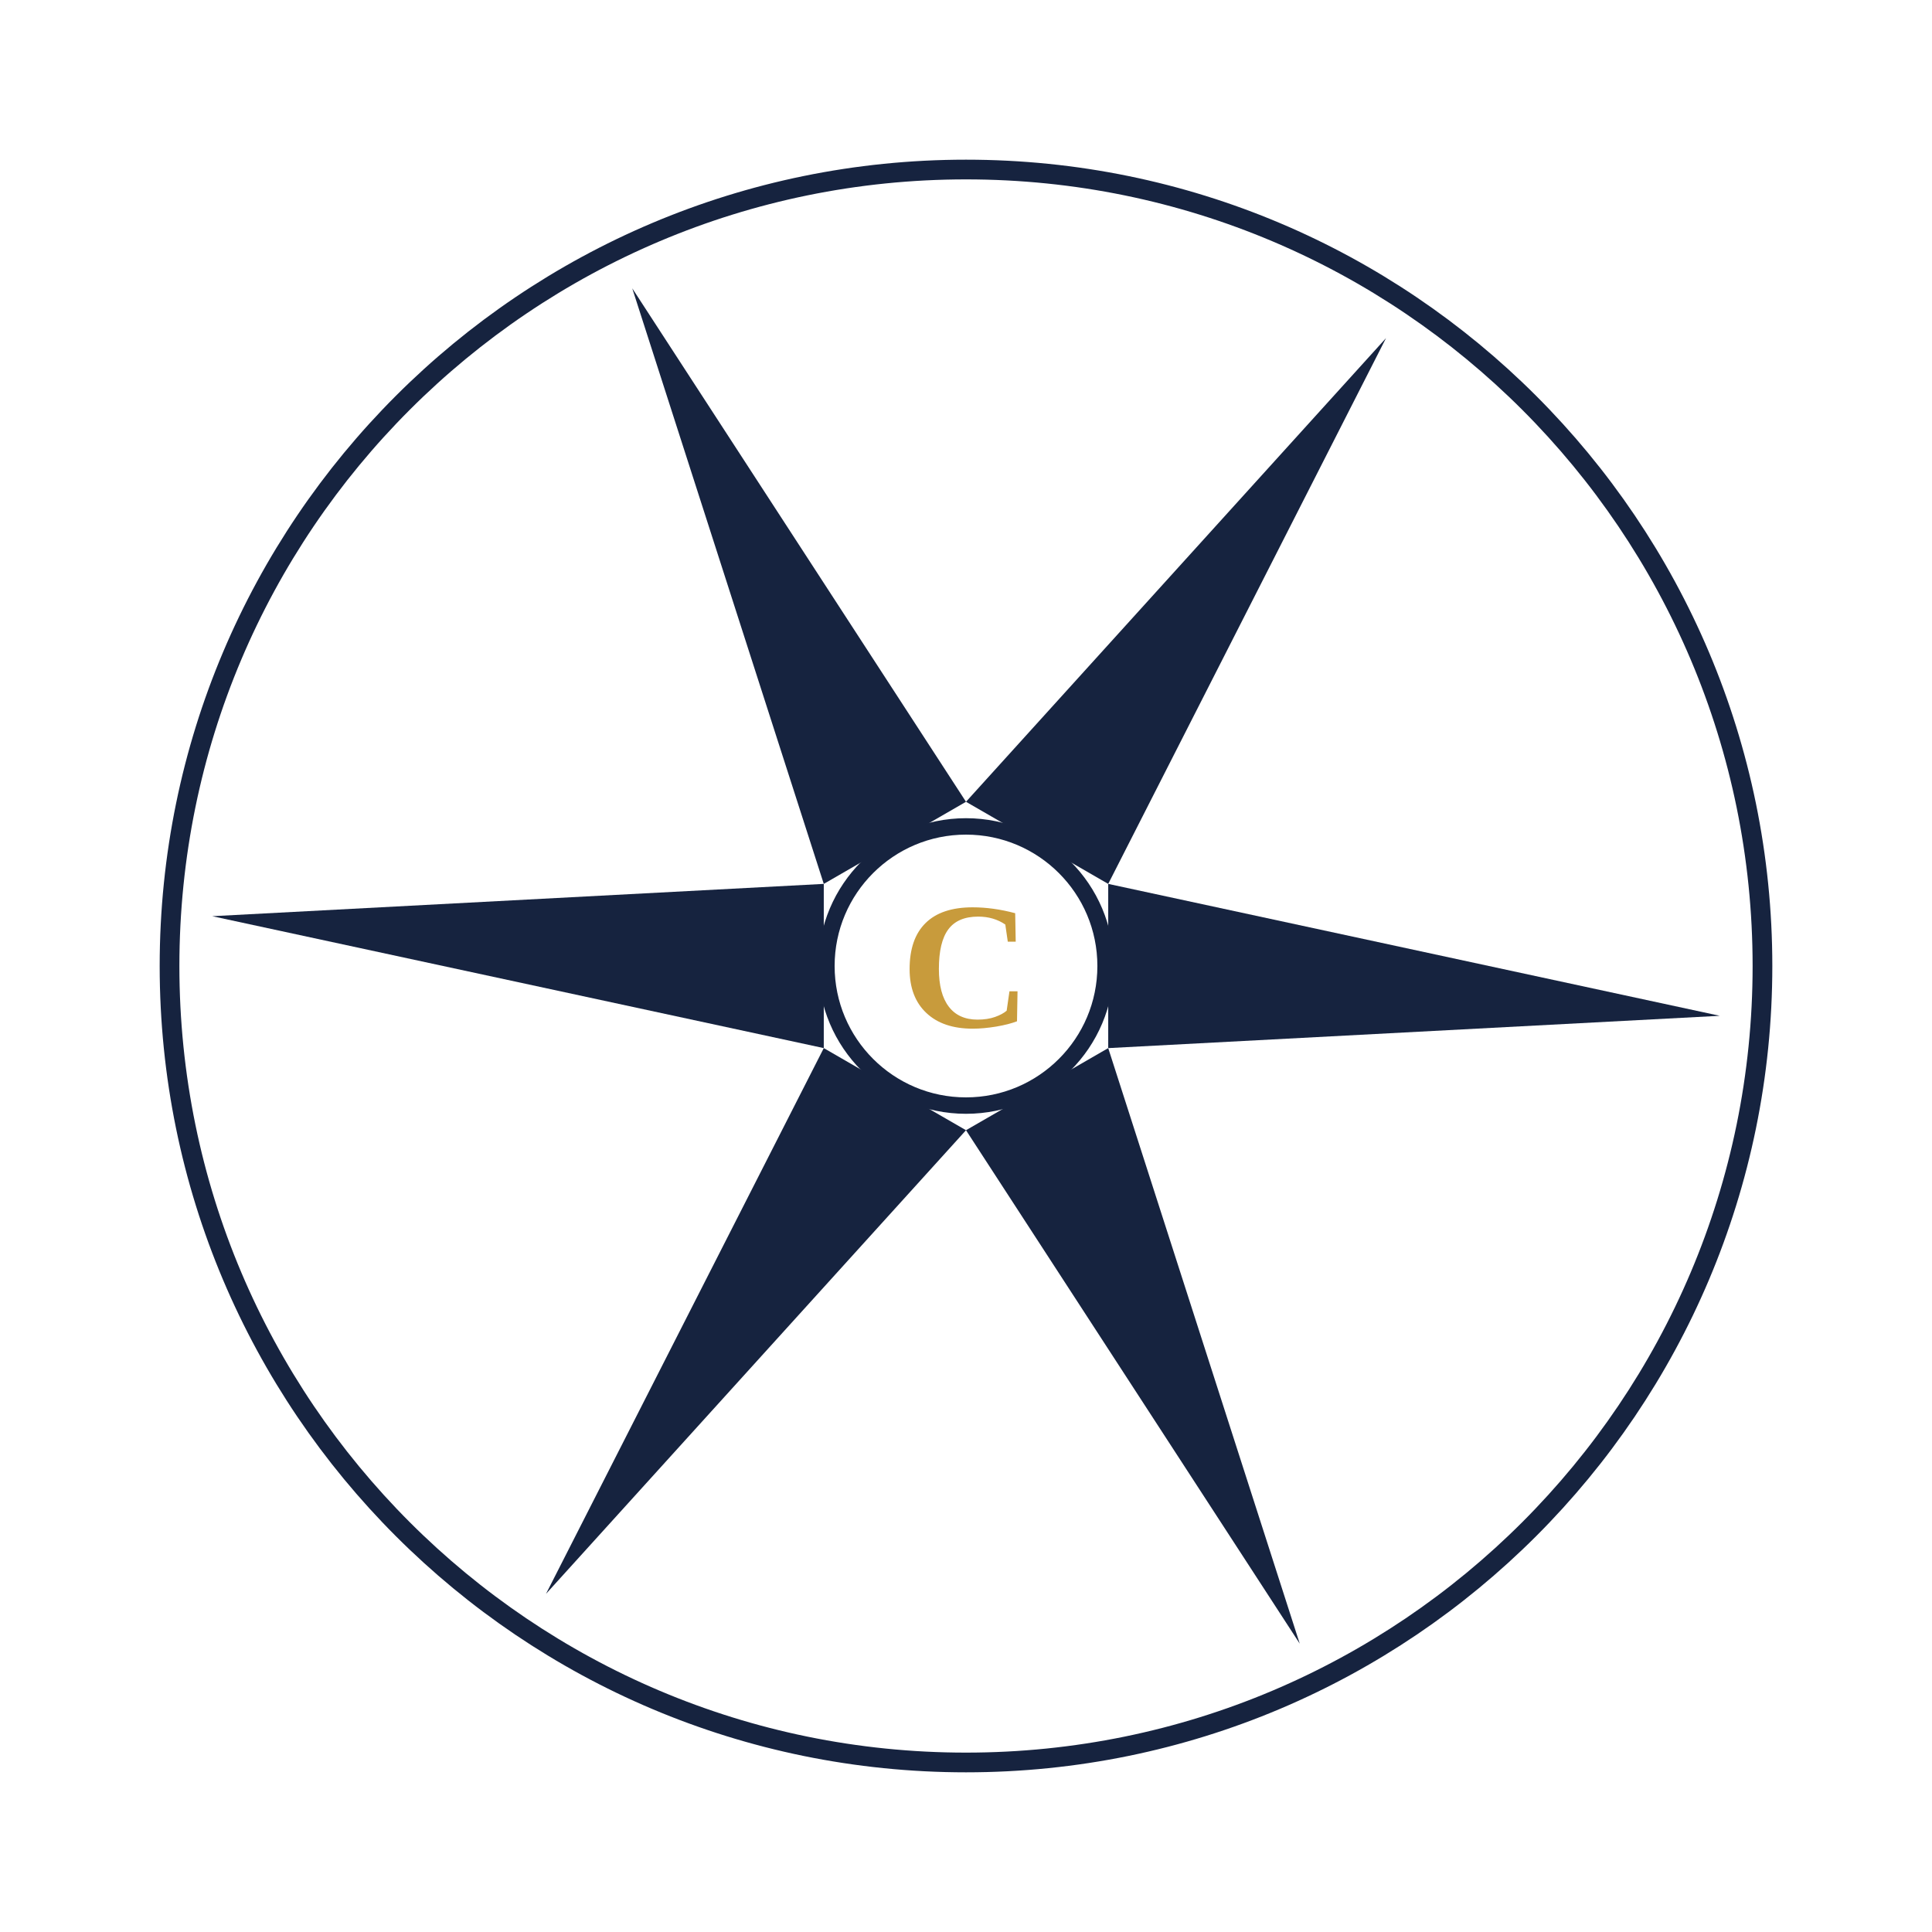
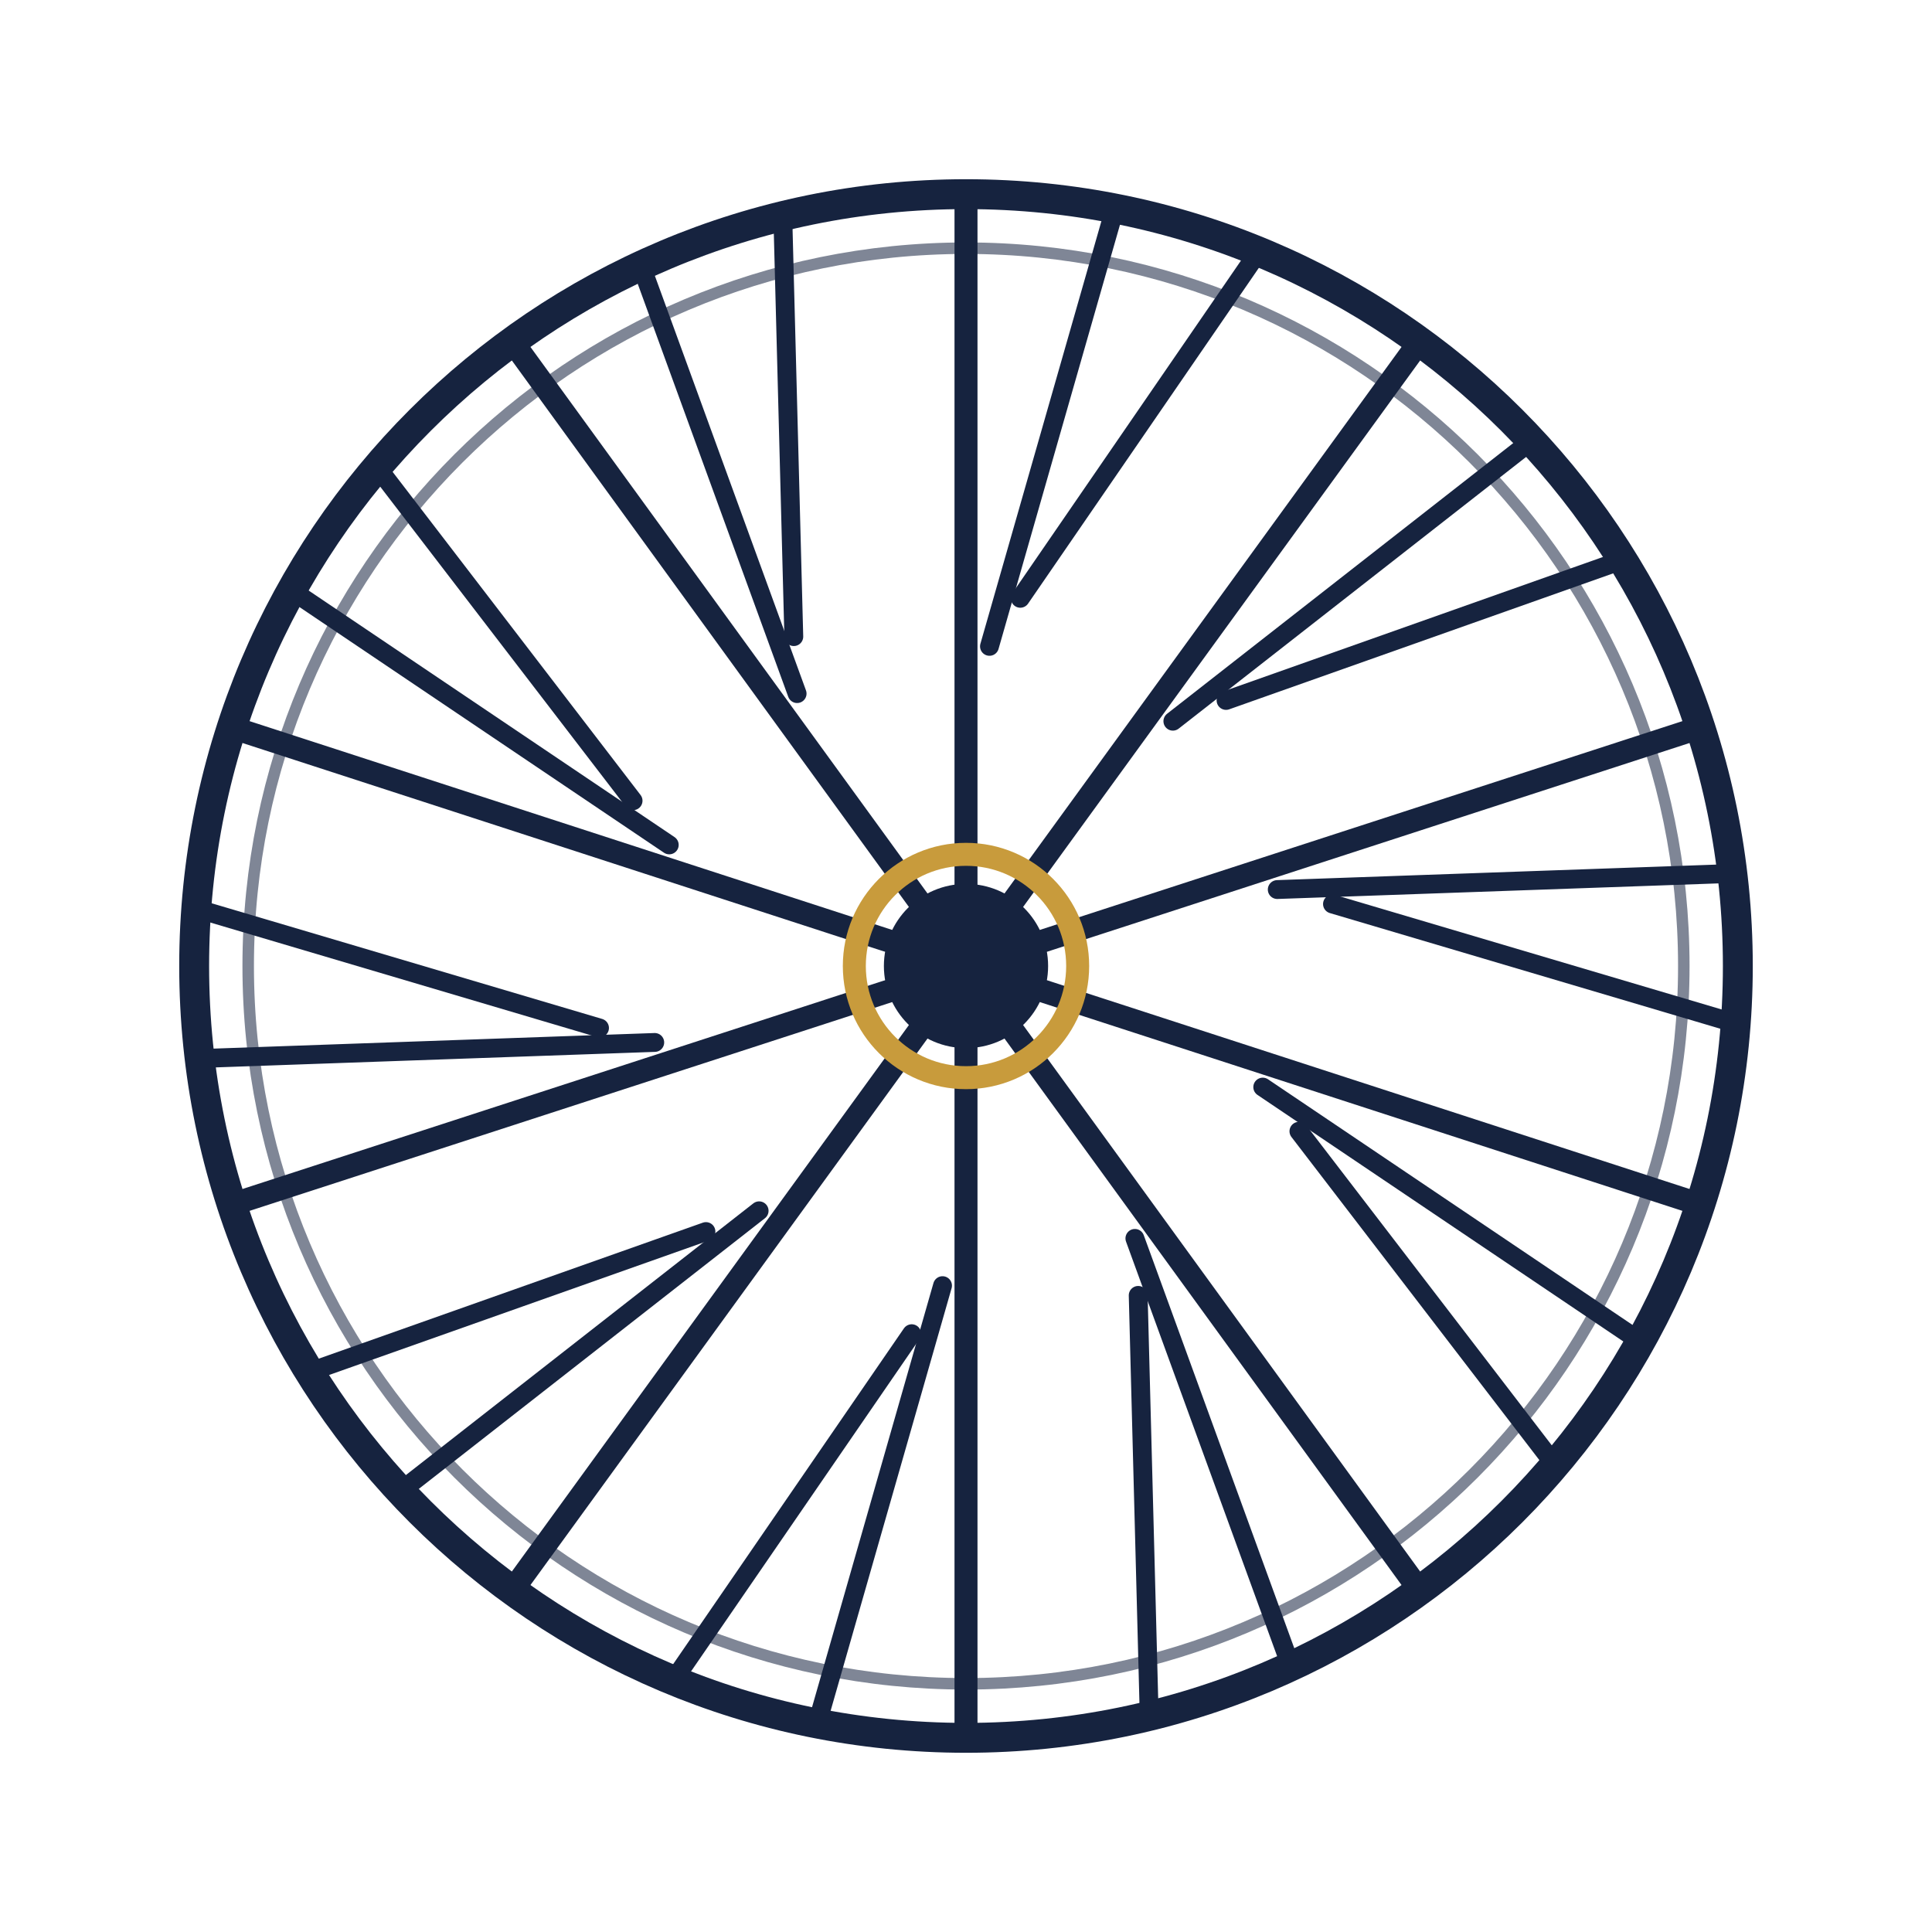
<svg xmlns="http://www.w3.org/2000/svg" width="400" height="400" viewBox="0 0 400 400">
  <rect x="0" y="0" width="400" height="400" fill="#FFFFFF" />
  <g transform="translate(30,30)">
-     <circle cx="170" cy="170" r="164.9" fill="none" stroke="#16233F" stroke-width="4.08" />
-     <polygon points="170,136 256.959,40.004 199.445,153" fill="#16233F" />
-     <polygon points="199.445,153 326.06,180.311 199.445,187" fill="#16233F" />
-     <polygon points="199.445,187 239.1,310.307 170,204" fill="#16233F" />
-     <polygon points="170,204 83.041,299.996 140.555,187" fill="#16233F" />
-     <polygon points="140.555,187 13.94,159.689 140.555,153" fill="#16233F" />
-     <polygon points="140.555,153 100.9,29.693 170,136" fill="#16233F" />
-     <circle cx="170" cy="170" r="28.9" fill="#FFFFFF" />
-     <circle cx="170" cy="170" r="28.9" fill="none" stroke="#16233F" stroke-width="3.4" />
-     <text x="170" y="170" text-anchor="middle" dominant-baseline="central" font-family="Liberation Serif, Georgia, serif" font-weight="bold" font-size="37.4" fill="#C89B3C">C</text>
+     <circle cx="170" cy="170" r="159.8" fill="#FFFFFF" stroke="#16233F" stroke-width="6.188" />
+     <circle cx="170" cy="170" r="148.614" fill="none" stroke="#16233F" stroke-width="2.38" opacity="0.55" />
+     <line x1="170" y1="154.7" x2="170" y2="12.597" stroke="#16233F" stroke-width="4.76" stroke-linecap="round" />
+     <line x1="174.86" y1="103.822" x2="200.142" y2="15.51" stroke="#16233F" stroke-width="3.903" stroke-linecap="round" />
+     <line x1="181.242" y1="93.872" x2="229.168" y2="24.141" stroke="#16233F" stroke-width="3.903" stroke-linecap="round" />
+     <line x1="178.993" y1="157.622" x2="262.519" y2="42.658" stroke="#16233F" stroke-width="4.76" stroke-linecap="round" />
+     <line x1="212.83" y1="119.317" x2="285.192" y2="62.732" stroke="#16233F" stroke-width="3.903" stroke-linecap="round" />
+     <line x1="223.841" y1="115.019" x2="303.602" y2="86.776" stroke="#16233F" stroke-width="3.903" stroke-linecap="round" />
+     <line x1="184.551" y1="165.272" x2="319.699" y2="121.36" stroke="#16233F" stroke-width="4.76" stroke-linecap="round" />
+     <line x1="234.441" y1="154.172" x2="326.243" y2="150.926" stroke="#16233F" stroke-width="3.903" stroke-linecap="round" />
+     <line x1="245.876" y1="157.167" x2="327.004" y2="181.199" stroke="#16233F" stroke-width="3.903" stroke-linecap="round" />
+     <line x1="184.551" y1="174.728" x2="319.699" y2="218.64" stroke="#16233F" stroke-width="4.76" stroke-linecap="round" />
+     <line x1="231.438" y1="195.072" x2="307.614" y2="246.407" stroke="#16233F" stroke-width="3.903" stroke-linecap="round" />
+     <line x1="238.928" y1="204.216" x2="290.436" y2="271.345" stroke="#16233F" stroke-width="3.903" stroke-linecap="round" />
+     <line x1="178.993" y1="182.378" x2="262.519" y2="297.342" stroke="#16233F" stroke-width="4.76" stroke-linecap="round" />
+     <line x1="204.967" y1="226.396" x2="236.422" y2="312.702" stroke="#16233F" stroke-width="3.903" stroke-linecap="round" />
+     <line x1="205.652" y1="238.196" x2="207.866" y2="322.78" stroke="#16233F" stroke-width="3.903" stroke-linecap="round" />
+     <line x1="170" y1="185.3" x2="170" y2="327.403" stroke="#16233F" stroke-width="4.76" stroke-linecap="round" />
+     <line x1="165.14" y1="236.178" x2="139.858" y2="324.49" stroke="#16233F" stroke-width="3.903" stroke-linecap="round" />
+     <line x1="158.758" y1="246.128" x2="110.832" y2="315.859" stroke="#16233F" stroke-width="3.903" stroke-linecap="round" />
+     <line x1="161.007" y1="182.378" x2="77.481" y2="297.342" stroke="#16233F" stroke-width="4.76" stroke-linecap="round" />
+     <line x1="127.17" y1="220.683" x2="54.808" y2="277.268" stroke="#16233F" stroke-width="3.903" stroke-linecap="round" />
+     <line x1="116.159" y1="224.981" x2="36.398" y2="253.224" stroke="#16233F" stroke-width="3.903" stroke-linecap="round" />
+     <line x1="155.449" y1="174.728" x2="20.301" y2="218.64" stroke="#16233F" stroke-width="4.76" stroke-linecap="round" />
+     <line x1="105.559" y1="185.828" x2="13.757" y2="189.074" stroke="#16233F" stroke-width="3.903" stroke-linecap="round" />
+     <line x1="94.124" y1="182.833" x2="12.996" y2="158.801" stroke="#16233F" stroke-width="3.903" stroke-linecap="round" />
+     <line x1="155.449" y1="165.272" x2="20.301" y2="121.36" stroke="#16233F" stroke-width="4.76" stroke-linecap="round" />
+     <line x1="108.562" y1="144.928" x2="32.386" y2="93.593" stroke="#16233F" stroke-width="3.903" stroke-linecap="round" />
+     <line x1="101.072" y1="135.784" x2="49.564" y2="68.655" stroke="#16233F" stroke-width="3.903" stroke-linecap="round" />
+     <line x1="161.007" y1="157.622" x2="77.481" y2="42.658" stroke="#16233F" stroke-width="4.76" stroke-linecap="round" />
+     <line x1="135.033" y1="113.604" x2="103.578" y2="27.298" stroke="#16233F" stroke-width="3.903" stroke-linecap="round" />
+     <line x1="134.348" y1="101.804" x2="132.134" y2="17.22" stroke="#16233F" stroke-width="3.903" stroke-linecap="round" />
+     <circle cx="170" cy="170" r="17" fill="#16233F" />
+     <circle cx="170" cy="170" r="23.12" fill="none" stroke="#C89B3C" stroke-width="4.76" />
  </g>
</svg>
